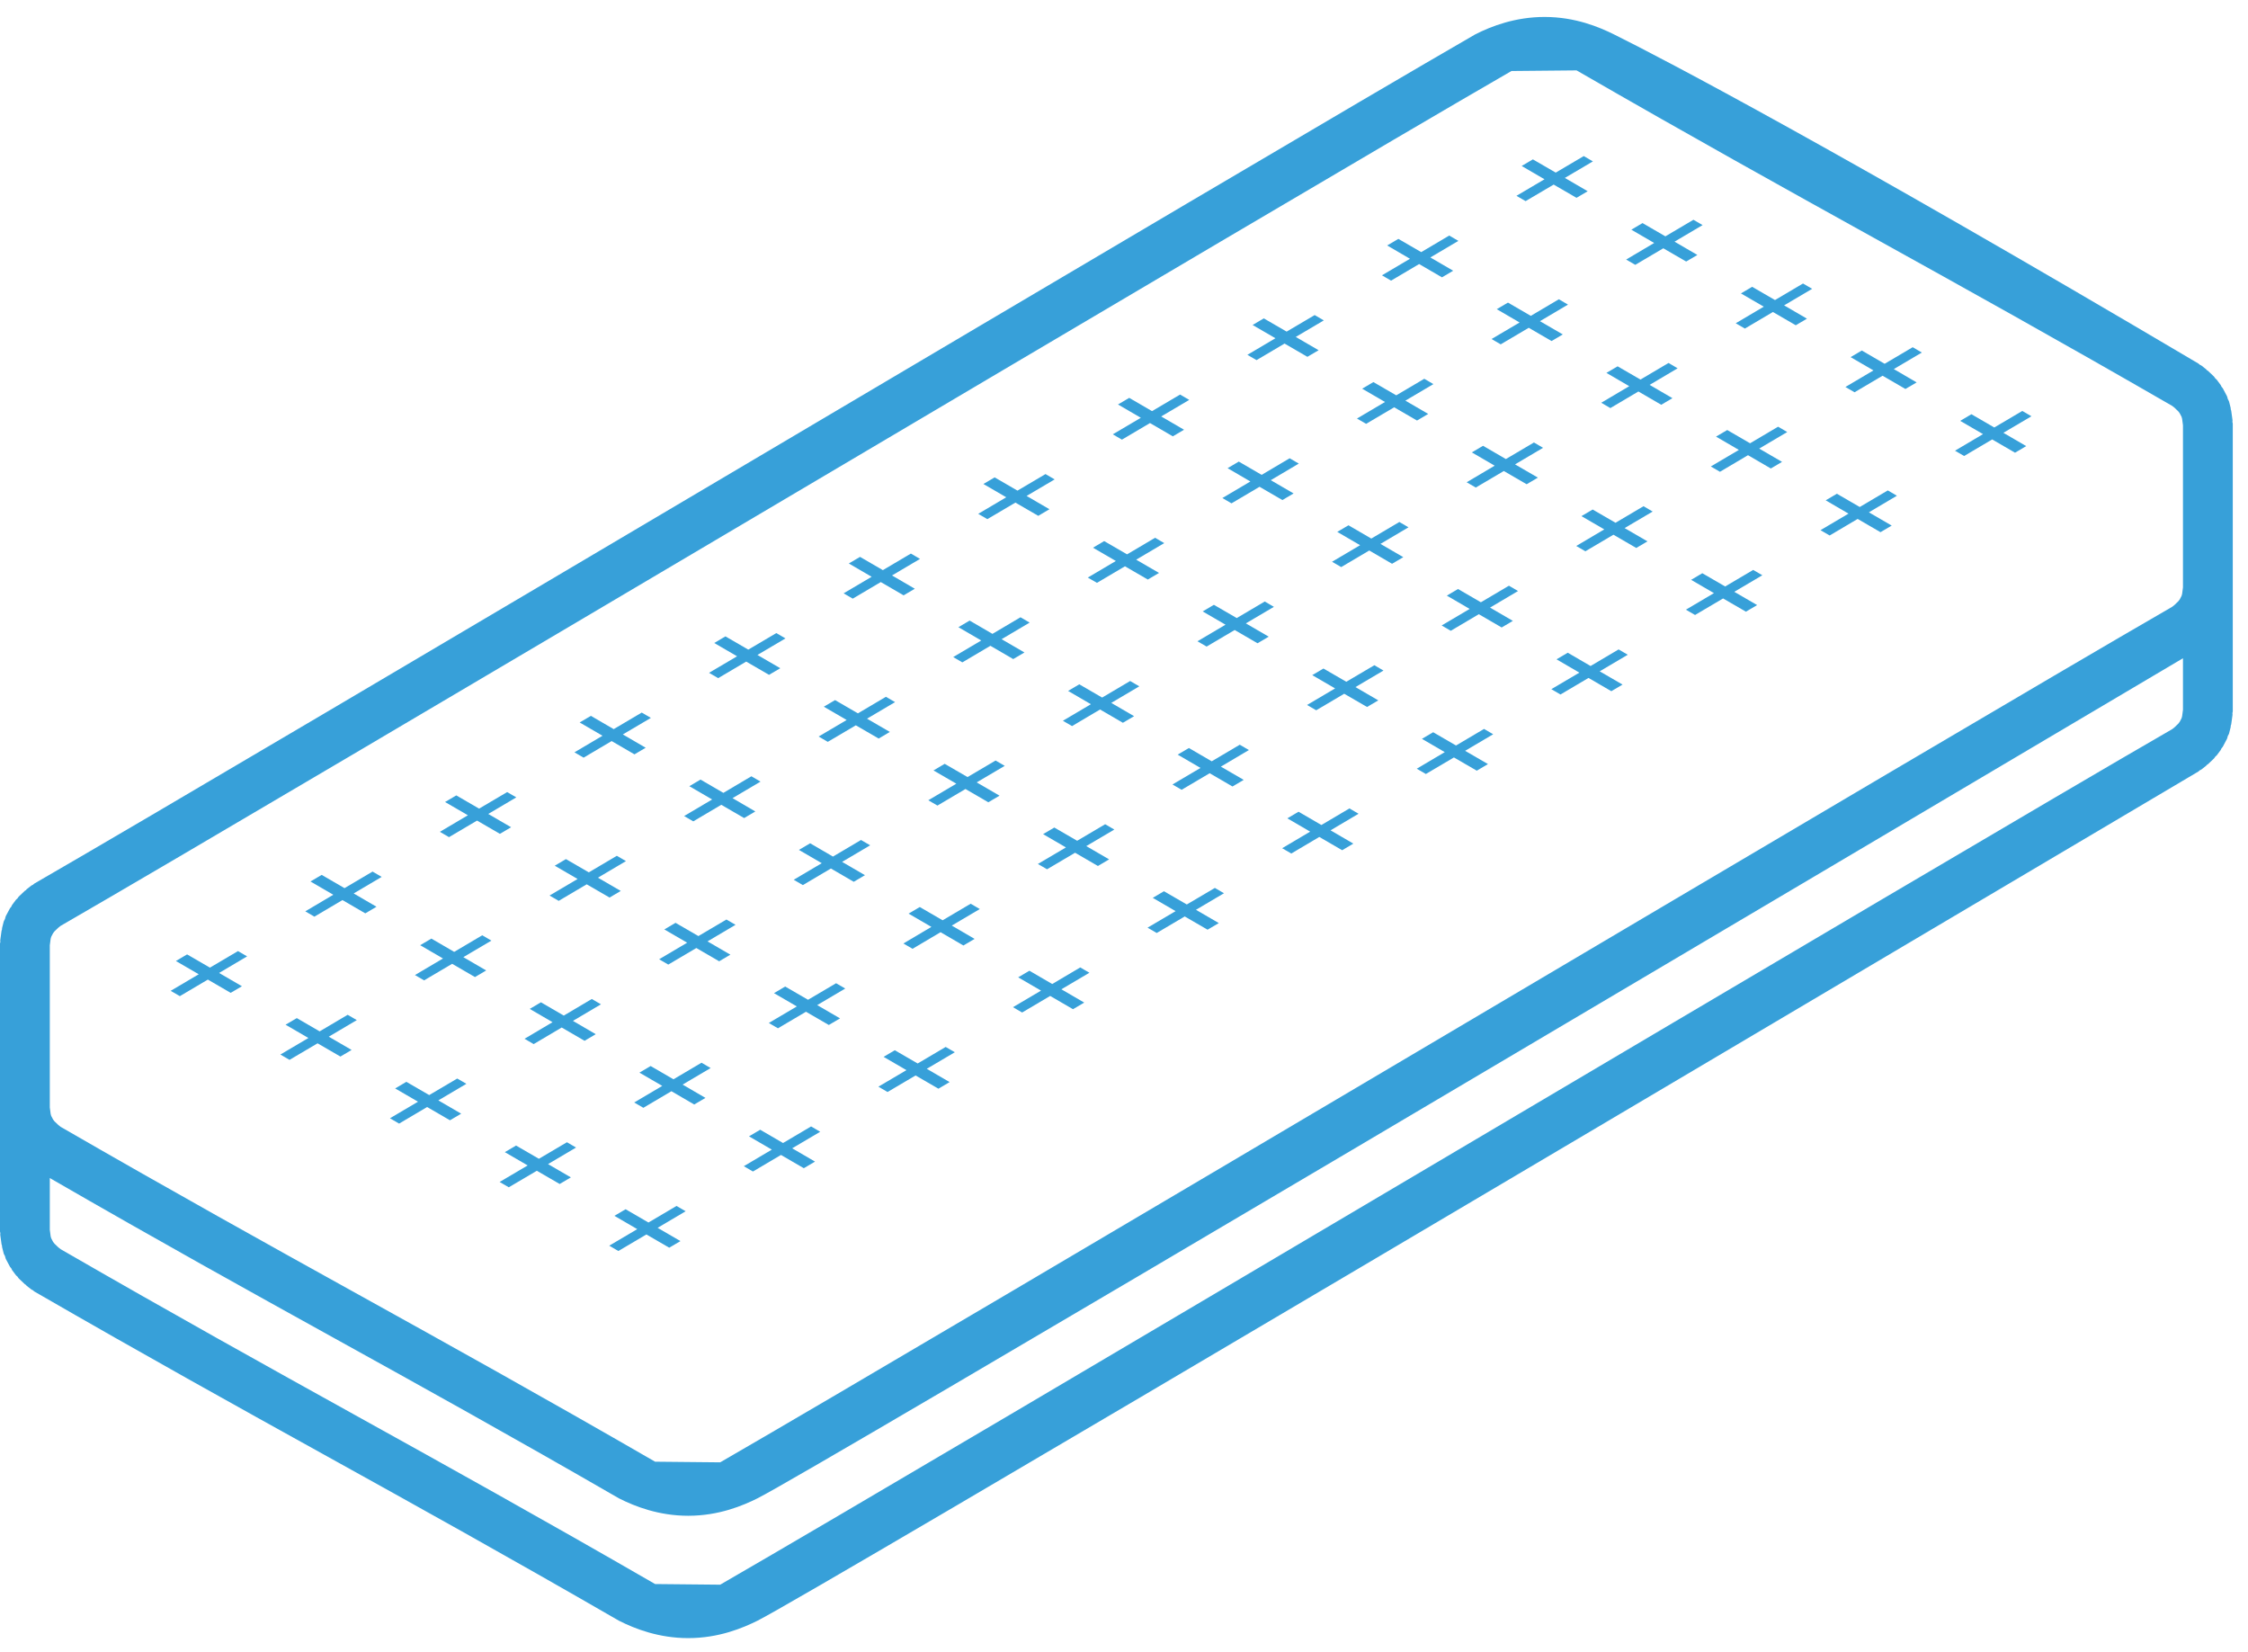
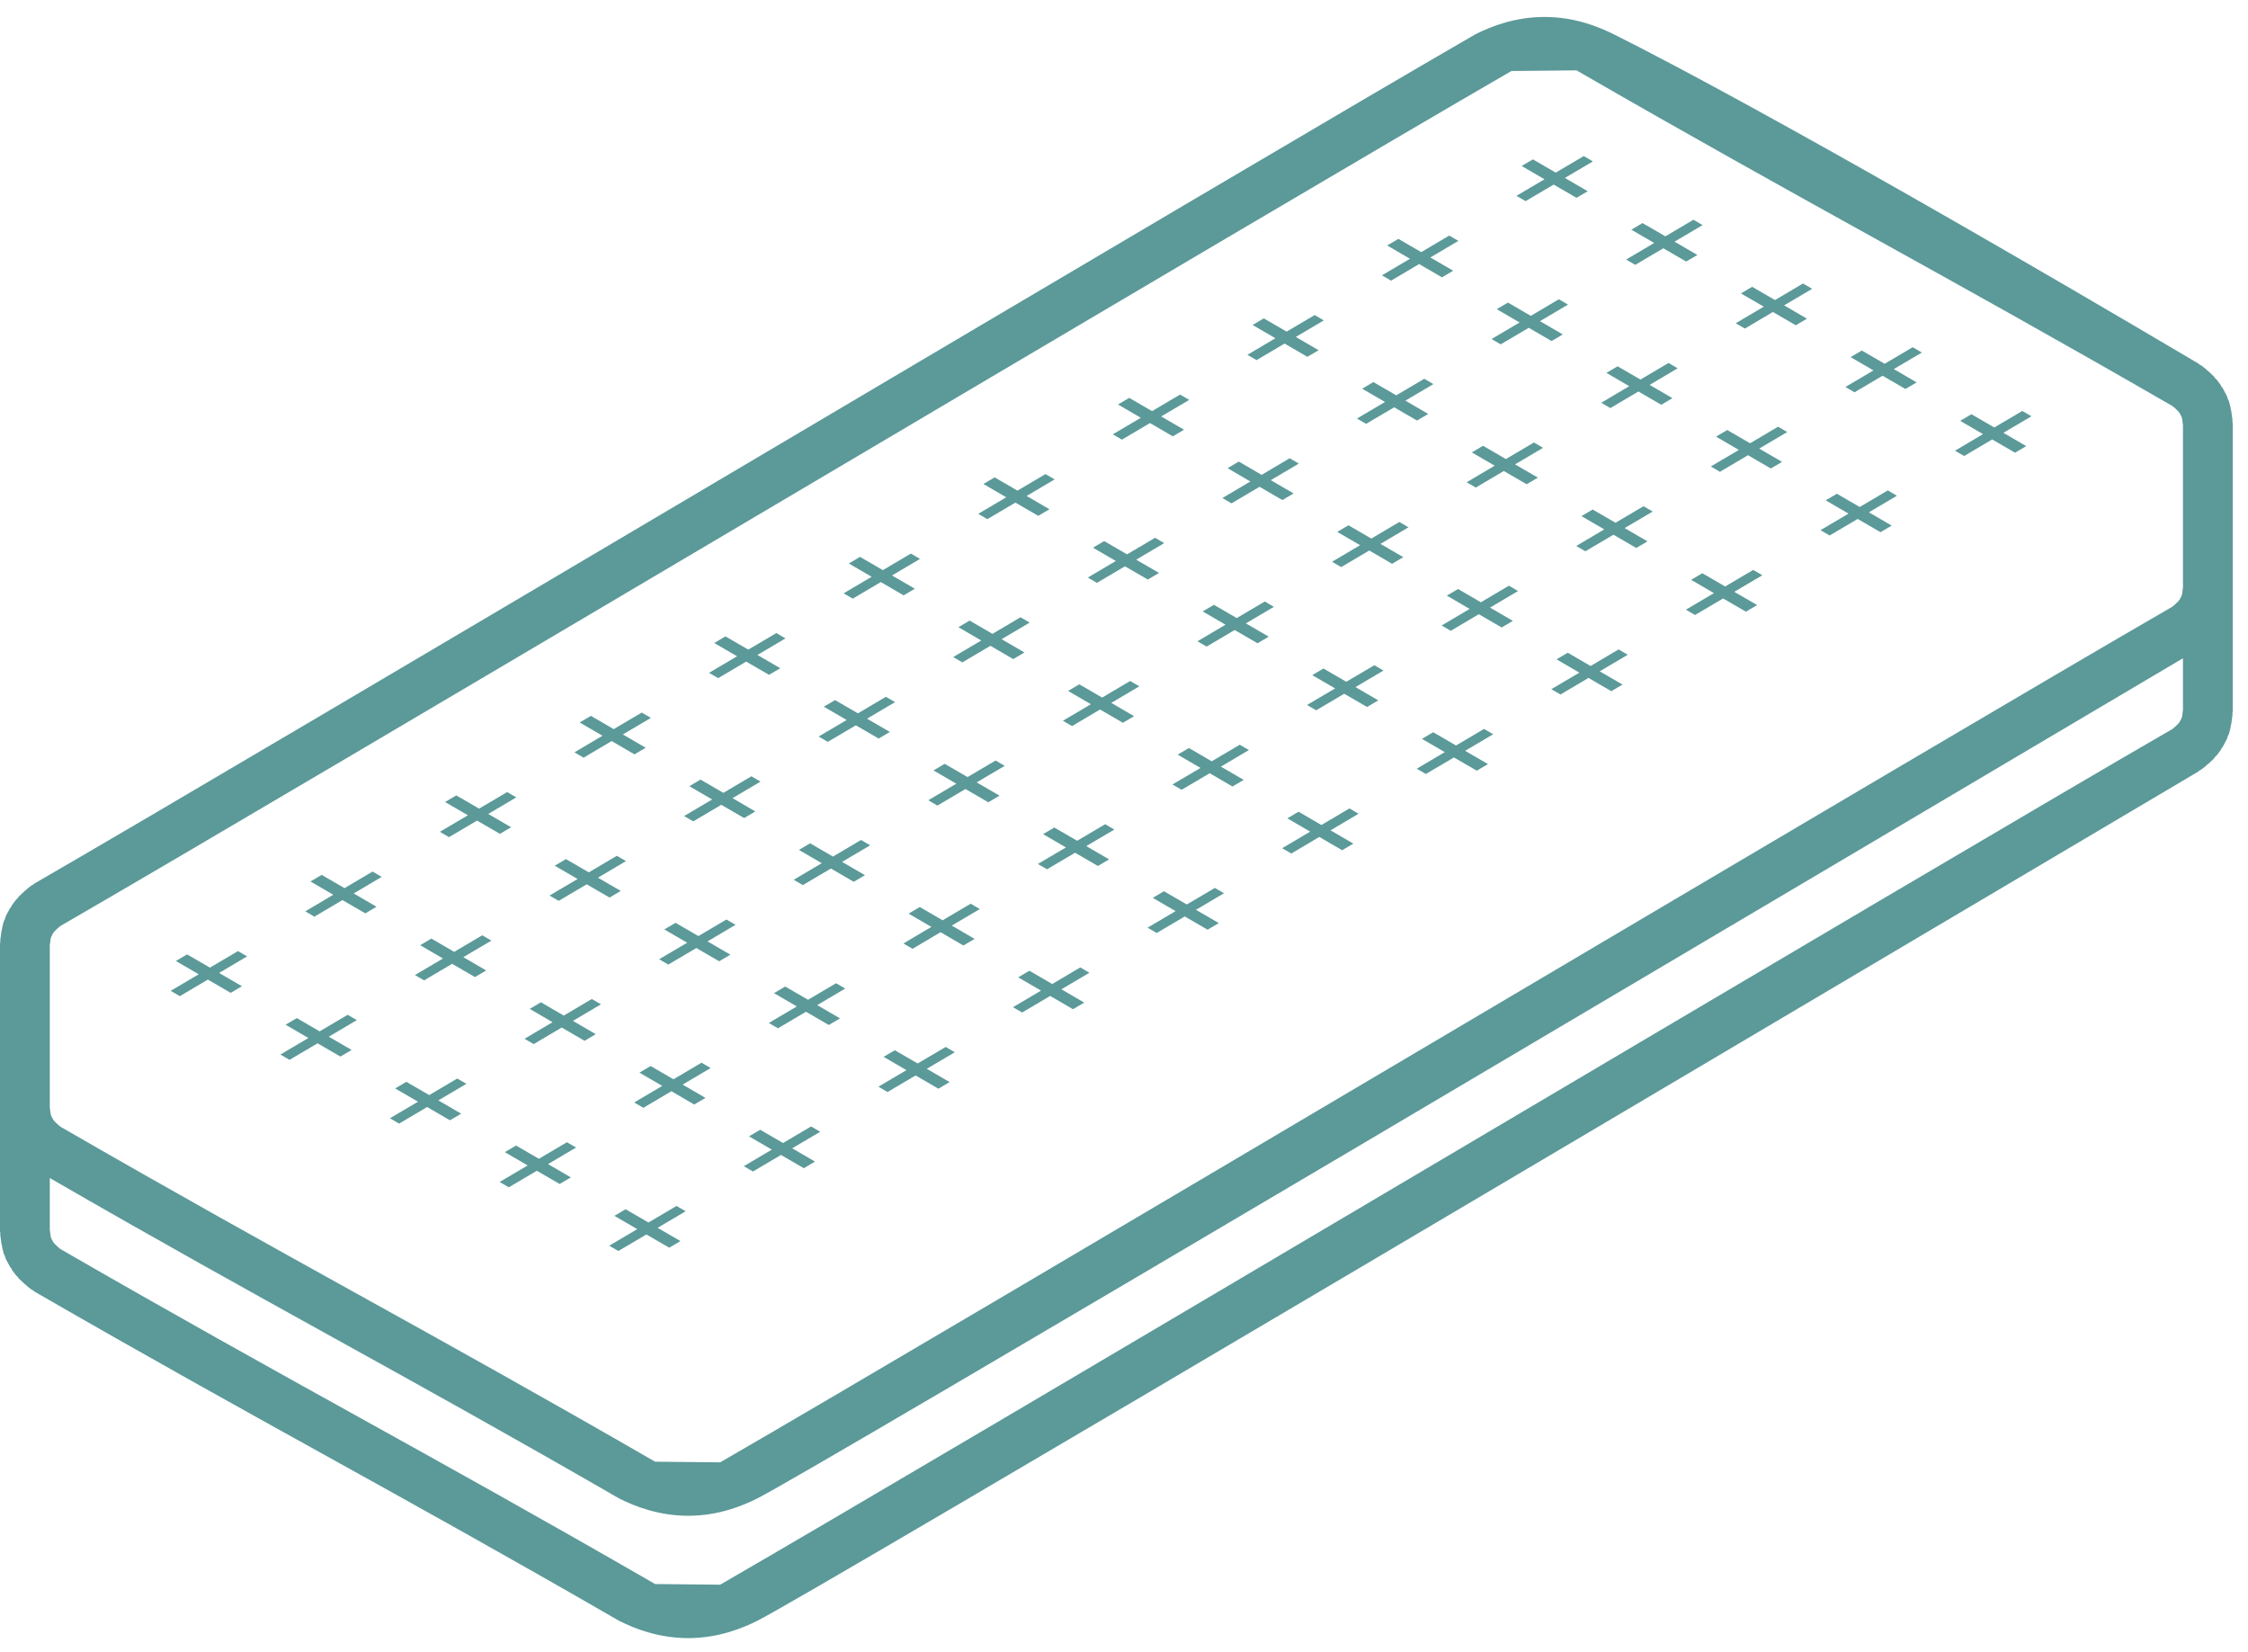
<svg xmlns="http://www.w3.org/2000/svg" width="98" height="72" viewBox="0 0 98 72" fill="none">
-   <path d="M95.165 25.605L95.128 25.888L95.104 25.975L95.023 26.131L94.959 26.213L94.792 26.373L94.692 26.452C84.704 32.216 41.383 57.979 31.396 63.743C30.451 63.733 29.504 63.724 28.559 63.715C18.587 57.961 12.616 54.872 2.644 49.119L2.544 49.04L2.377 48.88L2.313 48.797L2.232 48.641L2.208 48.555L2.171 48.272V47.405V46.072V41.204L2.208 40.921L2.232 40.835L2.313 40.68L2.377 40.596L2.544 40.436L2.644 40.357C12.616 34.604 55.92 8.849 65.892 3.095C66.837 3.085 67.784 3.077 68.729 3.068C78.716 8.831 84.704 11.927 94.692 17.691L94.792 17.769L94.959 17.929L95.023 18.013L95.104 18.168L95.128 18.255L95.165 18.537V23.405V24.739V25.605ZM95.128 31.221L95.104 31.308L95.023 31.464L94.959 31.547L94.792 31.707L94.692 31.785C84.704 37.549 41.383 63.312 31.396 69.076C30.451 69.067 29.504 69.057 28.559 69.048C18.587 63.295 12.616 60.205 2.644 54.452L2.544 54.373L2.377 54.213L2.313 54.131L2.232 53.975L2.208 53.888L2.171 53.605V51.351C11.775 56.895 17.379 59.771 26.983 65.313C27.692 65.673 28.735 66.072 30.001 66.072C31.343 66.072 32.389 65.627 33.02 65.313C35.205 64.232 79.248 38.104 95.165 28.693V30.939L95.128 31.221ZM97.32 18.389C97.319 18.364 97.329 18.341 97.325 18.315L97.268 17.901C97.264 17.88 97.251 17.864 97.248 17.845C97.244 17.824 97.249 17.804 97.245 17.784L97.176 17.509C97.165 17.465 97.136 17.432 97.119 17.392C97.103 17.351 97.103 17.305 97.081 17.265L96.899 16.921C96.884 16.896 96.86 16.88 96.844 16.856C96.829 16.831 96.824 16.803 96.808 16.78L96.637 16.551C96.619 16.527 96.592 16.517 96.573 16.493C96.551 16.469 96.543 16.439 96.52 16.417L96.255 16.165C96.241 16.151 96.223 16.148 96.207 16.136C96.193 16.123 96.187 16.107 96.173 16.095L95.967 15.933C95.945 15.917 95.919 15.912 95.899 15.9C95.876 15.885 95.864 15.863 95.841 15.849C80.132 6.561 72.569 2.593 70.353 1.496C69.723 1.184 68.676 0.739 67.335 0.739C66.068 0.739 65.025 1.136 64.316 1.496C54.487 7.169 11.324 32.843 1.495 38.516C1.471 38.529 1.46 38.552 1.437 38.567C1.416 38.579 1.391 38.584 1.369 38.6L1.163 38.761C1.149 38.773 1.143 38.789 1.129 38.803C1.113 38.815 1.095 38.817 1.081 38.832L0.816 39.084C0.793 39.105 0.785 39.136 0.763 39.16C0.744 39.184 0.717 39.193 0.699 39.217L0.527 39.447C0.512 39.469 0.507 39.497 0.492 39.523C0.476 39.547 0.452 39.563 0.437 39.588L0.253 39.932C0.233 39.972 0.233 40.017 0.217 40.059C0.2 40.099 0.171 40.132 0.16 40.176L0.091 40.451C0.085 40.471 0.092 40.491 0.088 40.512C0.084 40.531 0.072 40.547 0.068 40.568L0.011 40.981C0.007 41.008 0.017 41.031 0.016 41.056C0.015 41.081 0 41.104 0 41.129V46.072V47.405V48.348V53.681C0 53.705 0.015 53.728 0.016 53.753C0.017 53.779 0.007 53.801 0.011 53.828L0.068 54.243C0.072 54.263 0.084 54.279 0.088 54.299C0.092 54.319 0.085 54.339 0.091 54.359L0.16 54.633C0.171 54.679 0.2 54.711 0.217 54.751C0.233 54.793 0.233 54.837 0.253 54.877L0.437 55.221C0.452 55.247 0.476 55.263 0.492 55.288C0.507 55.312 0.512 55.34 0.527 55.363L0.699 55.592C0.717 55.616 0.744 55.627 0.763 55.649C0.785 55.673 0.793 55.704 0.816 55.725L1.081 55.977C1.095 55.992 1.113 55.995 1.129 56.007C1.143 56.021 1.149 56.036 1.163 56.048L1.369 56.209C1.391 56.225 1.416 56.231 1.437 56.244C1.46 56.257 1.471 56.28 1.495 56.295C11.324 61.967 17.153 64.973 26.983 70.647C27.692 71.007 28.735 71.405 30.001 71.405C31.343 71.405 32.389 70.96 33.02 70.647C35.236 69.549 80.132 42.915 95.841 33.628C95.864 33.613 95.876 33.591 95.899 33.577C95.919 33.564 95.945 33.559 95.967 33.543L96.173 33.381C96.187 33.369 96.193 33.355 96.207 33.34C96.223 33.328 96.241 33.325 96.255 33.311L96.52 33.059C96.543 33.037 96.551 33.007 96.573 32.983C96.592 32.96 96.619 32.949 96.637 32.925L96.808 32.696C96.824 32.673 96.829 32.645 96.844 32.621C96.86 32.596 96.884 32.58 96.899 32.555L97.081 32.211C97.103 32.171 97.103 32.127 97.119 32.084C97.136 32.044 97.165 32.012 97.176 31.967L97.245 31.692C97.249 31.672 97.244 31.652 97.248 31.632C97.251 31.612 97.264 31.596 97.268 31.576L97.325 31.161C97.329 31.135 97.319 31.112 97.32 31.087C97.321 31.061 97.336 31.039 97.336 31.015V25.681V24.739V23.405V18.463C97.336 18.437 97.321 18.415 97.32 18.389" fill="#37A0D9" />
-   <path fill-rule="evenodd" clip-rule="evenodd" d="M16.639 38.224L16.241 37.992L15.019 38.714L14.023 38.136L13.535 38.424L14.53 39.002L13.309 39.725L13.706 39.957L14.929 39.234L15.925 39.813L16.413 39.525L15.418 38.945L16.639 38.224Z" fill="#37A0D9" />
-   <path fill-rule="evenodd" clip-rule="evenodd" d="M26.198 43.778L25.799 43.546L24.578 44.269L23.582 43.69L23.094 43.978L24.088 44.557L22.867 45.28L23.265 45.512L24.487 44.789L25.483 45.368L25.971 45.08L24.977 44.5L26.198 43.778Z" fill="#37A0D9" />
-   <path fill-rule="evenodd" clip-rule="evenodd" d="M21.422 41.001L21.023 40.769L19.8 41.492L18.806 40.913L18.317 41.201L19.312 41.78L18.09 42.502L18.488 42.734L19.711 42.012L20.706 42.59L21.195 42.302L20.199 41.722L21.422 41.001Z" fill="#37A0D9" />
-   <path fill-rule="evenodd" clip-rule="evenodd" d="M35.756 49.333L35.359 49.101L34.136 49.824L33.14 49.245L32.652 49.533L33.647 50.112L32.426 50.834L32.824 51.066L34.046 50.344L35.042 50.922L35.53 50.634L34.535 50.054L35.756 49.333Z" fill="#37A0D9" />
-   <path fill-rule="evenodd" clip-rule="evenodd" d="M30.98 46.556L30.582 46.324L29.359 47.046L28.364 46.468L27.875 46.756L28.871 47.334L27.648 48.057L28.047 48.289L29.27 47.566L30.264 48.145L30.754 47.857L29.758 47.277L30.98 46.556Z" fill="#37A0D9" />
-   <path fill-rule="evenodd" clip-rule="evenodd" d="M22.508 34.757L22.109 34.527L20.886 35.248L19.892 34.671L19.402 34.959L20.398 35.537L19.176 36.259L19.574 36.491L20.797 35.769L21.793 36.347L22.281 36.059L21.285 35.48L22.508 34.757Z" fill="#37A0D9" />
-   <path fill-rule="evenodd" clip-rule="evenodd" d="M32.066 40.312L31.668 40.082L30.446 40.803L29.45 40.226L28.961 40.514L29.957 41.092L28.734 41.814L29.133 42.046L30.356 41.324L31.352 41.902L31.84 41.614L30.844 41.035L32.066 40.312Z" fill="#37A0D9" />
-   <path fill-rule="evenodd" clip-rule="evenodd" d="M27.289 37.535L26.89 37.304L25.668 38.026L24.672 37.448L24.184 37.736L25.18 38.315L23.957 39.036L24.356 39.268L25.577 38.547L26.573 39.124L27.062 38.836L26.066 38.258L27.289 37.535Z" fill="#37A0D9" />
-   <path fill-rule="evenodd" clip-rule="evenodd" d="M41.625 45.867L41.226 45.636L40.005 46.357L39.009 45.78L38.52 46.068L39.516 46.647L38.293 47.368L38.692 47.6L39.914 46.879L40.91 47.456L41.398 47.168L40.402 46.589L41.625 45.867Z" fill="#37A0D9" />
-   <path fill-rule="evenodd" clip-rule="evenodd" d="M36.848 43.09L36.449 42.859L35.226 43.58L34.23 43.003L33.742 43.291L34.738 43.87L33.516 44.591L33.914 44.823L35.136 44.102L36.132 44.679L36.621 44.391L35.625 43.812L36.848 43.09Z" fill="#37A0D9" />
-   <path fill-rule="evenodd" clip-rule="evenodd" d="M28.375 31.293L27.976 31.061L26.754 31.783L25.759 31.204L25.27 31.492L26.266 32.071L25.043 32.794L25.442 33.026L26.664 32.303L27.659 32.882L28.148 32.594L27.152 32.014L28.375 31.293Z" fill="#37A0D9" />
-   <path fill-rule="evenodd" clip-rule="evenodd" d="M37.934 36.847L37.535 36.615L36.312 37.338L35.318 36.759L34.828 37.047L35.824 37.626L34.602 38.349L35 38.581L36.223 37.858L37.218 38.437L37.707 38.149L36.711 37.569L37.934 36.847Z" fill="#37A0D9" />
-   <path fill-rule="evenodd" clip-rule="evenodd" d="M33.155 34.07L32.756 33.838L31.535 34.561L30.539 33.982L30.051 34.27L31.046 34.849L29.824 35.571L30.222 35.803L31.444 35.081L32.44 35.659L32.928 35.371L31.934 34.791L33.155 34.07Z" fill="#37A0D9" />
-   <path fill-rule="evenodd" clip-rule="evenodd" d="M47.492 42.402L47.093 42.17L45.871 42.893L44.876 42.314L44.387 42.602L45.383 43.181L44.16 43.903L44.559 44.135L45.782 43.413L46.776 43.991L47.266 43.703L46.27 43.123L47.492 42.402Z" fill="#37A0D9" />
-   <path fill-rule="evenodd" clip-rule="evenodd" d="M42.714 39.625L42.316 39.393L41.093 40.115L40.097 39.537L39.609 39.825L40.604 40.403L39.383 41.126L39.782 41.358L41.003 40.635L41.999 41.214L42.487 40.926L41.492 40.346L42.714 39.625Z" fill="#37A0D9" />
-   <path fill-rule="evenodd" clip-rule="evenodd" d="M34.242 27.828L33.843 27.596L32.621 28.317L31.625 27.74L31.137 28.028L32.133 28.607L30.91 29.328L31.309 29.56L32.53 28.839L33.526 29.416L34.016 29.128L33.02 28.549L34.242 27.828Z" fill="#37A0D9" />
-   <path fill-rule="evenodd" clip-rule="evenodd" d="M43.801 33.383L43.402 33.151L42.179 33.872L41.183 33.295L40.695 33.583L41.691 34.161L40.469 34.883L40.867 35.115L42.089 34.393L43.085 34.971L43.574 34.683L42.578 34.104L43.801 33.383Z" fill="#37A0D9" />
-   <path fill-rule="evenodd" clip-rule="evenodd" d="M39.02 30.605L38.621 30.373L37.4 31.095L36.404 30.517L35.914 30.805L36.91 31.384L35.688 32.105L36.086 32.337L37.309 31.616L38.305 32.193L38.793 31.905L37.797 31.327L39.02 30.605Z" fill="#37A0D9" />
-   <path fill-rule="evenodd" clip-rule="evenodd" d="M53.359 38.936L52.961 38.705L51.738 39.426L50.742 38.849L50.254 39.137L51.25 39.716L50.027 40.437L50.426 40.669L51.647 39.948L52.643 40.525L53.133 40.237L52.137 39.658L53.359 38.936Z" fill="#37A0D9" />
-   <path fill-rule="evenodd" clip-rule="evenodd" d="M48.578 36.16L48.179 35.928L46.958 36.649L45.962 36.072L45.473 36.36L46.469 36.939L45.246 37.66L45.645 37.892L46.867 37.171L47.863 37.748L48.351 37.46L47.355 36.881L48.578 36.16Z" fill="#37A0D9" />
-   <path fill-rule="evenodd" clip-rule="evenodd" d="M40.108 24.362L39.709 24.13L38.488 24.852L37.492 24.274L37.004 24.562L37.999 25.142L36.777 25.863L37.175 26.095L38.397 25.372L39.393 25.951L39.881 25.663L38.887 25.084L40.108 24.362Z" fill="#37A0D9" />
-   <path fill-rule="evenodd" clip-rule="evenodd" d="M49.667 29.917L49.268 29.685L48.047 30.407L47.051 29.829L46.563 30.117L47.557 30.697L46.336 31.418L46.735 31.65L47.956 30.927L48.952 31.506L49.44 31.218L48.445 30.639L49.667 29.917Z" fill="#37A0D9" />
-   <path fill-rule="evenodd" clip-rule="evenodd" d="M44.887 27.139L44.488 26.907L43.265 27.63L42.271 27.051L41.781 27.339L42.777 27.919L41.555 28.641L41.953 28.873L43.176 28.15L44.171 28.729L44.66 28.441L43.664 27.862L44.887 27.139Z" fill="#37A0D9" />
-   <path fill-rule="evenodd" clip-rule="evenodd" d="M59.225 35.471L58.828 35.239L57.605 35.962L56.609 35.383L56.121 35.671L57.116 36.251L55.895 36.973L56.293 37.205L57.514 36.482L58.511 37.061L58.998 36.773L58.004 36.194L59.225 35.471Z" fill="#37A0D9" />
-   <path fill-rule="evenodd" clip-rule="evenodd" d="M54.445 32.694L54.047 32.462L52.824 33.185L51.829 32.606L51.34 32.894L52.336 33.474L51.113 34.195L51.512 34.427L52.735 33.705L53.729 34.283L54.219 33.995L53.223 33.417L54.445 32.694Z" fill="#37A0D9" />
-   <path fill-rule="evenodd" clip-rule="evenodd" d="M45.977 20.897L45.578 20.665L44.356 21.386L43.361 20.809L42.871 21.097L43.867 21.676L42.645 22.398L43.043 22.629L44.266 21.908L45.262 22.485L45.75 22.197L44.754 21.618L45.977 20.897Z" fill="#37A0D9" />
-   <path fill-rule="evenodd" clip-rule="evenodd" d="M55.535 26.452L55.136 26.22L53.915 26.941L52.919 26.364L52.43 26.652L53.426 27.23L52.203 27.953L52.602 28.184L53.825 27.462L54.821 28.04L55.309 27.752L54.312 27.173L55.535 26.452Z" fill="#37A0D9" />
-   <path fill-rule="evenodd" clip-rule="evenodd" d="M50.754 23.674L50.355 23.442L49.133 24.164L48.136 23.586L47.648 23.874L48.645 24.453L47.422 25.176L47.821 25.406L49.042 24.685L50.038 25.262L50.527 24.974L49.531 24.396L50.754 23.674Z" fill="#37A0D9" />
-   <path fill-rule="evenodd" clip-rule="evenodd" d="M65.094 32.006L64.695 31.774L63.474 32.496L62.478 31.918L61.988 32.206L62.984 32.785L61.762 33.508L62.16 33.738L63.383 33.017L64.379 33.594L64.867 33.306L63.871 32.728L65.094 32.006Z" fill="#37A0D9" />
-   <path fill-rule="evenodd" clip-rule="evenodd" d="M60.312 29.229L59.914 28.997L58.691 29.718L57.695 29.141L57.207 29.429L58.203 30.008L56.98 30.73L57.379 30.961L58.6 30.24L59.596 30.817L60.086 30.529L59.09 29.95L60.312 29.229Z" fill="#37A0D9" />
-   <path fill-rule="evenodd" clip-rule="evenodd" d="M51.844 17.431L51.445 17.199L50.222 17.921L49.228 17.343L48.738 17.631L49.734 18.211L48.512 18.932L48.91 19.164L50.133 18.441L51.128 19.02L51.617 18.732L50.621 18.153L51.844 17.431Z" fill="#37A0D9" />
-   <path fill-rule="evenodd" clip-rule="evenodd" d="M61.402 22.985L61.004 22.753L59.781 23.476L58.786 22.897L58.297 23.185L59.293 23.765L58.07 24.487L58.469 24.719L59.692 23.996L60.686 24.575L61.176 24.287L60.18 23.708L61.402 22.985Z" fill="#37A0D9" />
-   <path fill-rule="evenodd" clip-rule="evenodd" d="M56.62 20.208L56.221 19.976L55 20.699L54.004 20.12L53.516 20.408L54.51 20.988L53.289 21.709L53.686 21.941L54.909 21.219L55.905 21.797L56.393 21.509L55.398 20.931L56.62 20.208Z" fill="#37A0D9" />
-   <path fill-rule="evenodd" clip-rule="evenodd" d="M70.961 28.54L70.562 28.308L69.34 29.031L68.345 28.452L67.856 28.74L68.852 29.32L67.629 30.041L68.028 30.273L69.25 29.551L70.245 30.129L70.734 29.841L69.738 29.263L70.961 28.54Z" fill="#37A0D9" />
-   <path fill-rule="evenodd" clip-rule="evenodd" d="M66.178 25.763L65.781 25.531L64.558 26.253L63.562 25.675L63.074 25.963L64.069 26.543L62.848 27.264L63.246 27.496L64.468 26.773L65.464 27.352L65.952 27.064L64.957 26.485L66.178 25.763Z" fill="#37A0D9" />
-   <path fill-rule="evenodd" clip-rule="evenodd" d="M57.711 13.966L57.312 13.734L56.09 14.455L55.094 13.878L54.606 14.166L55.602 14.744L54.379 15.467L54.778 15.698L55.999 14.976L56.995 15.554L57.484 15.266L56.488 14.687L57.711 13.966Z" fill="#37A0D9" />
-   <path fill-rule="evenodd" clip-rule="evenodd" d="M67.269 19.52L66.871 19.288L65.648 20.01L64.652 19.432L64.164 19.72L65.16 20.299L63.938 21.022L64.336 21.252L65.558 20.531L66.553 21.108L67.043 20.82L66.047 20.242L67.269 19.52Z" fill="#37A0D9" />
-   <path fill-rule="evenodd" clip-rule="evenodd" d="M62.488 16.743L62.09 16.511L60.868 17.232L59.872 16.655L59.383 16.943L60.379 17.522L59.156 18.244L59.555 18.475L60.778 17.754L61.774 18.331L62.262 18.043L61.266 17.464L62.488 16.743Z" fill="#37A0D9" />
-   <path fill-rule="evenodd" clip-rule="evenodd" d="M76.828 25.075L76.429 24.843L75.207 25.564L74.211 24.987L73.723 25.275L74.719 25.854L73.496 26.576L73.895 26.807L75.117 26.086L76.112 26.663L76.601 26.375L75.605 25.797L76.828 25.075Z" fill="#37A0D9" />
-   <path fill-rule="evenodd" clip-rule="evenodd" d="M72.047 22.298L71.648 22.066L70.427 22.787L69.431 22.21L68.942 22.498L69.938 23.076L68.715 23.799L69.114 24.03L70.336 23.308L71.332 23.886L71.82 23.598L70.824 23.019L72.047 22.298Z" fill="#37A0D9" />
-   <path fill-rule="evenodd" clip-rule="evenodd" d="M63.577 10.5L63.178 10.268L61.957 10.99L60.961 10.413L60.473 10.7L61.467 11.28L60.246 12.001L60.643 12.233L61.866 11.51L62.862 12.089L63.35 11.801L62.355 11.222L63.577 10.5Z" fill="#37A0D9" />
-   <path fill-rule="evenodd" clip-rule="evenodd" d="M73.135 16.054L72.738 15.822L71.515 16.545L70.519 15.968L70.031 16.254L71.026 16.834L69.805 17.556L70.203 17.788L71.425 17.065L72.421 17.644L72.909 17.356L71.914 16.777L73.135 16.054Z" fill="#37A0D9" />
-   <path fill-rule="evenodd" clip-rule="evenodd" d="M68.355 13.277L67.957 13.045L66.734 13.768L65.739 13.19L65.25 13.477L66.246 14.057L65.023 14.778L65.422 15.01L66.645 14.288L67.639 14.866L68.129 14.578L67.133 14L68.355 13.277Z" fill="#37A0D9" />
-   <path fill-rule="evenodd" clip-rule="evenodd" d="M82.694 21.609L82.297 21.377L81.074 22.1L80.078 21.522L79.59 21.809L80.585 22.389L79.363 23.11L79.762 23.342L80.983 22.62L81.979 23.198L82.467 22.91L81.473 22.332L82.694 21.609Z" fill="#37A0D9" />
-   <path fill-rule="evenodd" clip-rule="evenodd" d="M77.914 18.832L77.515 18.6L76.293 19.322L75.298 18.745L74.809 19.032L75.805 19.612L74.582 20.333L74.981 20.565L76.203 19.842L77.198 20.421L77.687 20.133L76.691 19.554L77.914 18.832Z" fill="#37A0D9" />
-   <path fill-rule="evenodd" clip-rule="evenodd" d="M69.441 7.035L69.043 6.803L67.821 7.524L66.825 6.947L66.336 7.235L67.332 7.814L66.109 8.536L66.508 8.767L67.731 8.046L68.727 8.623L69.215 8.336L68.219 7.756L69.441 7.035Z" fill="#37A0D9" />
-   <path fill-rule="evenodd" clip-rule="evenodd" d="M79 12.59L78.601 12.358L77.38 13.079L76.384 12.502L75.895 12.79L76.891 13.368L75.668 14.091L76.067 14.322L77.289 13.6L78.285 14.178L78.773 13.891L77.777 13.311L79 12.59Z" fill="#37A0D9" />
-   <path fill-rule="evenodd" clip-rule="evenodd" d="M74.223 9.812L73.824 9.58L72.601 10.302L71.605 9.724L71.117 10.012L72.113 10.591L70.891 11.314L71.289 11.544L72.511 10.823L73.507 11.4L73.996 11.114L73 10.534L74.223 9.812Z" fill="#37A0D9" />
-   <path fill-rule="evenodd" clip-rule="evenodd" d="M88.559 18.145L88.16 17.913L86.939 18.634L85.943 18.056L85.453 18.345L86.449 18.923L85.227 19.646L85.625 19.877L86.848 19.155L87.844 19.733L88.332 19.446L87.336 18.866L88.559 18.145Z" fill="#37A0D9" />
-   <path fill-rule="evenodd" clip-rule="evenodd" d="M83.781 15.367L83.383 15.135L82.16 15.857L81.164 15.279L80.676 15.567L81.672 16.146L80.449 16.869L80.848 17.099L82.069 16.378L83.065 16.955L83.555 16.669L82.559 16.088L83.781 15.367Z" fill="#37A0D9" />
-   <path fill-rule="evenodd" clip-rule="evenodd" d="M10.773 41.688L10.375 41.458L9.152 42.179L8.156 41.602L7.668 41.89L8.664 42.468L7.441 43.19L7.84 43.422L9.061 42.7L10.057 43.278L10.547 42.99L9.551 42.411L10.773 41.688Z" fill="#37A0D9" />
-   <path fill-rule="evenodd" clip-rule="evenodd" d="M20.332 47.243L19.933 47.013L18.711 47.734L17.715 47.157L17.227 47.445L18.223 48.023L17 48.745L17.399 48.977L18.62 48.255L19.616 48.833L20.105 48.545L19.109 47.966L20.332 47.243Z" fill="#37A0D9" />
-   <path fill-rule="evenodd" clip-rule="evenodd" d="M15.555 44.466L15.156 44.235L13.935 44.957L12.939 44.379L12.449 44.667L13.445 45.246L12.223 45.967L12.621 46.199L13.844 45.478L14.84 46.055L15.328 45.767L14.332 45.189L15.555 44.466Z" fill="#37A0D9" />
-   <path fill-rule="evenodd" clip-rule="evenodd" d="M29.891 52.798L29.492 52.567L28.269 53.289L27.273 52.711L26.785 52.998L27.781 53.578L26.559 54.299L26.957 54.531L28.179 53.81L29.175 54.387L29.664 54.099L28.668 53.521L29.891 52.798Z" fill="#37A0D9" />
-   <path fill-rule="evenodd" clip-rule="evenodd" d="M25.113 50.021L24.715 49.79L23.493 50.511L22.497 49.934L22.008 50.222L23.004 50.801L21.781 51.522L22.18 51.754L23.403 51.033L24.399 51.61L24.887 51.322L23.891 50.743L25.113 50.021Z" fill="#37A0D9" />
+   <path d="M95.165 25.605L95.128 25.888L95.104 25.975L95.023 26.131L94.959 26.213L94.792 26.373L94.692 26.452C84.704 32.216 41.383 57.979 31.396 63.743C30.451 63.733 29.504 63.724 28.559 63.715C18.587 57.961 12.616 54.872 2.644 49.119L2.544 49.04L2.377 48.88L2.313 48.797L2.232 48.641L2.208 48.555L2.171 48.272V47.405V46.072V41.204L2.208 40.921L2.232 40.835L2.313 40.68L2.377 40.596L2.544 40.436L2.644 40.357C12.616 34.604 55.92 8.849 65.892 3.095C66.837 3.085 67.784 3.077 68.729 3.068C78.716 8.831 84.704 11.927 94.692 17.691L94.792 17.769L94.959 17.929L95.023 18.013L95.104 18.168L95.128 18.255L95.165 18.537V23.405V24.739V25.605ZM95.128 31.221L95.104 31.308L95.023 31.464L94.959 31.547L94.792 31.707L94.692 31.785C84.704 37.549 41.383 63.312 31.396 69.076C30.451 69.067 29.504 69.057 28.559 69.048C18.587 63.295 12.616 60.205 2.644 54.452L2.544 54.373L2.377 54.213L2.313 54.131L2.232 53.975L2.208 53.888L2.171 53.605V51.351C11.775 56.895 17.379 59.771 26.983 65.313C27.692 65.673 28.735 66.072 30.001 66.072C31.343 66.072 32.389 65.627 33.02 65.313C35.205 64.232 79.248 38.104 95.165 28.693V30.939L95.128 31.221ZM97.32 18.389C97.319 18.364 97.329 18.341 97.325 18.315L97.268 17.901C97.264 17.88 97.251 17.864 97.248 17.845C97.244 17.824 97.249 17.804 97.245 17.784L97.176 17.509C97.165 17.465 97.136 17.432 97.119 17.392C97.103 17.351 97.103 17.305 97.081 17.265L96.899 16.921C96.884 16.896 96.86 16.88 96.844 16.856C96.829 16.831 96.824 16.803 96.808 16.78L96.637 16.551C96.619 16.527 96.592 16.517 96.573 16.493C96.551 16.469 96.543 16.439 96.52 16.417L96.255 16.165C96.241 16.151 96.223 16.148 96.207 16.136C96.193 16.123 96.187 16.107 96.173 16.095L95.967 15.933C95.945 15.917 95.919 15.912 95.899 15.9C95.876 15.885 95.864 15.863 95.841 15.849C80.132 6.561 72.569 2.593 70.353 1.496C69.723 1.184 68.676 0.739 67.335 0.739C66.068 0.739 65.025 1.136 64.316 1.496C54.487 7.169 11.324 32.843 1.495 38.516C1.471 38.529 1.46 38.552 1.437 38.567C1.416 38.579 1.391 38.584 1.369 38.6L1.163 38.761C1.149 38.773 1.143 38.789 1.129 38.803C1.113 38.815 1.095 38.817 1.081 38.832L0.816 39.084C0.793 39.105 0.785 39.136 0.763 39.16C0.744 39.184 0.717 39.193 0.699 39.217L0.527 39.447C0.512 39.469 0.507 39.497 0.492 39.523C0.476 39.547 0.452 39.563 0.437 39.588L0.253 39.932C0.233 39.972 0.233 40.017 0.217 40.059C0.2 40.099 0.171 40.132 0.16 40.176L0.091 40.451C0.085 40.471 0.092 40.491 0.088 40.512C0.084 40.531 0.072 40.547 0.068 40.568L0.011 40.981C0.007 41.008 0.017 41.031 0.016 41.056C0.015 41.081 0 41.104 0 41.129V46.072V47.405V48.348V53.681C0 53.705 0.015 53.728 0.016 53.753C0.017 53.779 0.007 53.801 0.011 53.828L0.068 54.243C0.072 54.263 0.084 54.279 0.088 54.299C0.092 54.319 0.085 54.339 0.091 54.359L0.16 54.633C0.171 54.679 0.2 54.711 0.217 54.751C0.233 54.793 0.233 54.837 0.253 54.877L0.437 55.221C0.452 55.247 0.476 55.263 0.492 55.288C0.507 55.312 0.512 55.34 0.527 55.363L0.699 55.592C0.717 55.616 0.744 55.627 0.763 55.649C0.785 55.673 0.793 55.704 0.816 55.725L1.081 55.977C1.095 55.992 1.113 55.995 1.129 56.007C1.143 56.021 1.149 56.036 1.163 56.048L1.369 56.209C1.391 56.225 1.416 56.231 1.437 56.244C1.46 56.257 1.471 56.28 1.495 56.295C11.324 61.967 17.153 64.973 26.983 70.647C27.692 71.007 28.735 71.405 30.001 71.405C31.343 71.405 32.389 70.96 33.02 70.647C35.236 69.549 80.132 42.915 95.841 33.628C95.864 33.613 95.876 33.591 95.899 33.577C95.919 33.564 95.945 33.559 95.967 33.543L96.173 33.381C96.187 33.369 96.193 33.355 96.207 33.34C96.223 33.328 96.241 33.325 96.255 33.311L96.52 33.059C96.543 33.037 96.551 33.007 96.573 32.983C96.592 32.96 96.619 32.949 96.637 32.925L96.808 32.696C96.824 32.673 96.829 32.645 96.844 32.621C96.86 32.596 96.884 32.58 96.899 32.555L97.081 32.211C97.103 32.171 97.103 32.127 97.119 32.084C97.136 32.044 97.165 32.012 97.176 31.967L97.245 31.692C97.249 31.672 97.244 31.652 97.248 31.632C97.251 31.612 97.264 31.596 97.268 31.576L97.325 31.161C97.329 31.135 97.319 31.112 97.32 31.087C97.321 31.061 97.336 31.039 97.336 31.015V25.681V24.739V23.405V18.463C97.336 18.437 97.321 18.415 97.32 18.389" fill="#5C9999" />
+   <path fill-rule="evenodd" clip-rule="evenodd" d="M16.639 38.224L16.241 37.992L15.019 38.714L14.023 38.136L13.535 38.424L14.53 39.002L13.309 39.725L13.706 39.957L14.929 39.234L15.925 39.813L16.413 39.525L15.418 38.945L16.639 38.224Z" fill="#5C9999" />
+   <path fill-rule="evenodd" clip-rule="evenodd" d="M26.198 43.778L25.799 43.546L24.578 44.269L23.582 43.69L23.094 43.978L24.088 44.557L22.867 45.28L23.265 45.512L24.487 44.789L25.483 45.368L25.971 45.08L24.977 44.5L26.198 43.778Z" fill="#5C9999" />
+   <path fill-rule="evenodd" clip-rule="evenodd" d="M21.422 41.001L21.023 40.769L19.8 41.492L18.806 40.913L18.317 41.201L19.312 41.78L18.09 42.502L18.488 42.734L19.711 42.012L20.706 42.59L21.195 42.302L20.199 41.722L21.422 41.001Z" fill="#5C9999" />
+   <path fill-rule="evenodd" clip-rule="evenodd" d="M35.756 49.333L35.359 49.101L34.136 49.824L33.14 49.245L32.652 49.533L33.647 50.112L32.426 50.834L32.824 51.066L34.046 50.344L35.042 50.922L35.53 50.634L34.535 50.054L35.756 49.333Z" fill="#5C9999" />
+   <path fill-rule="evenodd" clip-rule="evenodd" d="M30.98 46.556L30.582 46.324L29.359 47.046L28.364 46.468L27.875 46.756L28.871 47.334L27.648 48.057L28.047 48.289L29.27 47.566L30.264 48.145L30.754 47.857L29.758 47.277L30.98 46.556Z" fill="#5C9999" />
+   <path fill-rule="evenodd" clip-rule="evenodd" d="M22.508 34.757L22.109 34.527L20.886 35.248L19.892 34.671L19.402 34.959L20.398 35.537L19.176 36.259L19.574 36.491L20.797 35.769L21.793 36.347L22.281 36.059L21.285 35.48L22.508 34.757Z" fill="#5C9999" />
+   <path fill-rule="evenodd" clip-rule="evenodd" d="M32.066 40.312L31.668 40.082L30.446 40.803L29.45 40.226L28.961 40.514L29.957 41.092L28.734 41.814L29.133 42.046L30.356 41.324L31.352 41.902L31.84 41.614L30.844 41.035L32.066 40.312Z" fill="#5C9999" />
+   <path fill-rule="evenodd" clip-rule="evenodd" d="M27.289 37.535L26.89 37.304L25.668 38.026L24.672 37.448L24.184 37.736L25.18 38.315L23.957 39.036L24.356 39.268L25.577 38.547L26.573 39.124L27.062 38.836L26.066 38.258L27.289 37.535Z" fill="#5C9999" />
+   <path fill-rule="evenodd" clip-rule="evenodd" d="M41.625 45.867L41.226 45.636L40.005 46.357L39.009 45.78L38.52 46.068L39.516 46.647L38.293 47.368L38.692 47.6L39.914 46.879L40.91 47.456L41.398 47.168L40.402 46.589L41.625 45.867Z" fill="#5C9999" />
+   <path fill-rule="evenodd" clip-rule="evenodd" d="M36.848 43.09L36.449 42.859L35.226 43.58L34.23 43.003L33.742 43.291L34.738 43.87L33.516 44.591L33.914 44.823L35.136 44.102L36.132 44.679L36.621 44.391L35.625 43.812L36.848 43.09Z" fill="#5C9999" />
+   <path fill-rule="evenodd" clip-rule="evenodd" d="M28.375 31.293L27.976 31.061L26.754 31.783L25.759 31.204L25.27 31.492L26.266 32.071L25.043 32.794L25.442 33.026L26.664 32.303L27.659 32.882L28.148 32.594L27.152 32.014L28.375 31.293Z" fill="#5C9999" />
+   <path fill-rule="evenodd" clip-rule="evenodd" d="M37.934 36.847L37.535 36.615L36.312 37.338L35.318 36.759L34.828 37.047L35.824 37.626L34.602 38.349L35 38.581L36.223 37.858L37.218 38.437L37.707 38.149L36.711 37.569L37.934 36.847Z" fill="#5C9999" />
+   <path fill-rule="evenodd" clip-rule="evenodd" d="M33.155 34.07L32.756 33.838L31.535 34.561L30.539 33.982L30.051 34.27L31.046 34.849L29.824 35.571L30.222 35.803L31.444 35.081L32.44 35.659L32.928 35.371L31.934 34.791L33.155 34.07Z" fill="#5C9999" />
+   <path fill-rule="evenodd" clip-rule="evenodd" d="M47.492 42.402L47.093 42.17L45.871 42.893L44.876 42.314L44.387 42.602L45.383 43.181L44.16 43.903L44.559 44.135L45.782 43.413L46.776 43.991L47.266 43.703L46.27 43.123L47.492 42.402Z" fill="#5C9999" />
+   <path fill-rule="evenodd" clip-rule="evenodd" d="M42.714 39.625L42.316 39.393L41.093 40.115L40.097 39.537L39.609 39.825L40.604 40.403L39.383 41.126L39.782 41.358L41.003 40.635L41.999 41.214L42.487 40.926L41.492 40.346L42.714 39.625Z" fill="#5C9999" />
+   <path fill-rule="evenodd" clip-rule="evenodd" d="M34.242 27.828L33.843 27.596L32.621 28.317L31.625 27.74L31.137 28.028L32.133 28.607L30.91 29.328L31.309 29.56L32.53 28.839L33.526 29.416L34.016 29.128L33.02 28.549L34.242 27.828Z" fill="#5C9999" />
+   <path fill-rule="evenodd" clip-rule="evenodd" d="M43.801 33.383L43.402 33.151L42.179 33.872L41.183 33.295L40.695 33.583L41.691 34.161L40.469 34.883L40.867 35.115L42.089 34.393L43.085 34.971L43.574 34.683L42.578 34.104L43.801 33.383Z" fill="#5C9999" />
+   <path fill-rule="evenodd" clip-rule="evenodd" d="M39.02 30.605L38.621 30.373L37.4 31.095L36.404 30.517L35.914 30.805L36.91 31.384L35.688 32.105L36.086 32.337L37.309 31.616L38.305 32.193L38.793 31.905L37.797 31.327L39.02 30.605Z" fill="#5C9999" />
+   <path fill-rule="evenodd" clip-rule="evenodd" d="M53.359 38.936L52.961 38.705L51.738 39.426L50.742 38.849L50.254 39.137L51.25 39.716L50.027 40.437L50.426 40.669L51.647 39.948L52.643 40.525L53.133 40.237L52.137 39.658L53.359 38.936Z" fill="#5C9999" />
+   <path fill-rule="evenodd" clip-rule="evenodd" d="M48.578 36.16L48.179 35.928L46.958 36.649L45.962 36.072L45.473 36.36L46.469 36.939L45.246 37.66L45.645 37.892L46.867 37.171L47.863 37.748L48.351 37.46L47.355 36.881L48.578 36.16Z" fill="#5C9999" />
+   <path fill-rule="evenodd" clip-rule="evenodd" d="M40.108 24.362L39.709 24.13L38.488 24.852L37.492 24.274L37.004 24.562L37.999 25.142L36.777 25.863L37.175 26.095L38.397 25.372L39.393 25.951L39.881 25.663L38.887 25.084L40.108 24.362Z" fill="#5C9999" />
+   <path fill-rule="evenodd" clip-rule="evenodd" d="M49.667 29.917L49.268 29.685L48.047 30.407L47.051 29.829L46.563 30.117L47.557 30.697L46.336 31.418L46.735 31.65L47.956 30.927L48.952 31.506L49.44 31.218L48.445 30.639L49.667 29.917Z" fill="#5C9999" />
+   <path fill-rule="evenodd" clip-rule="evenodd" d="M44.887 27.139L44.488 26.907L43.265 27.63L42.271 27.051L41.781 27.339L42.777 27.919L41.555 28.641L41.953 28.873L43.176 28.15L44.171 28.729L44.66 28.441L43.664 27.862L44.887 27.139Z" fill="#5C9999" />
+   <path fill-rule="evenodd" clip-rule="evenodd" d="M59.225 35.471L58.828 35.239L57.605 35.962L56.609 35.383L56.121 35.671L57.116 36.251L55.895 36.973L56.293 37.205L57.514 36.482L58.511 37.061L58.998 36.773L58.004 36.194L59.225 35.471Z" fill="#5C9999" />
+   <path fill-rule="evenodd" clip-rule="evenodd" d="M54.445 32.694L54.047 32.462L52.824 33.185L51.829 32.606L51.34 32.894L52.336 33.474L51.113 34.195L51.512 34.427L52.735 33.705L53.729 34.283L54.219 33.995L53.223 33.417L54.445 32.694Z" fill="#5C9999" />
+   <path fill-rule="evenodd" clip-rule="evenodd" d="M45.977 20.897L45.578 20.665L44.356 21.386L43.361 20.809L42.871 21.097L43.867 21.676L42.645 22.398L43.043 22.629L44.266 21.908L45.262 22.485L45.75 22.197L44.754 21.618L45.977 20.897Z" fill="#5C9999" />
+   <path fill-rule="evenodd" clip-rule="evenodd" d="M55.535 26.452L55.136 26.22L53.915 26.941L52.919 26.364L52.43 26.652L53.426 27.23L52.203 27.953L52.602 28.184L53.825 27.462L54.821 28.04L55.309 27.752L54.312 27.173L55.535 26.452Z" fill="#5C9999" />
+   <path fill-rule="evenodd" clip-rule="evenodd" d="M50.754 23.674L50.355 23.442L49.133 24.164L48.136 23.586L47.648 23.874L48.645 24.453L47.422 25.176L47.821 25.406L49.042 24.685L50.038 25.262L50.527 24.974L49.531 24.396L50.754 23.674Z" fill="#5C9999" />
+   <path fill-rule="evenodd" clip-rule="evenodd" d="M65.094 32.006L64.695 31.774L63.474 32.496L62.478 31.918L61.988 32.206L62.984 32.785L61.762 33.508L62.16 33.738L63.383 33.017L64.379 33.594L64.867 33.306L63.871 32.728L65.094 32.006Z" fill="#5C9999" />
+   <path fill-rule="evenodd" clip-rule="evenodd" d="M60.312 29.229L59.914 28.997L58.691 29.718L57.695 29.141L57.207 29.429L58.203 30.008L56.98 30.73L57.379 30.961L58.6 30.24L59.596 30.817L60.086 30.529L59.09 29.95L60.312 29.229Z" fill="#5C9999" />
+   <path fill-rule="evenodd" clip-rule="evenodd" d="M51.844 17.431L51.445 17.199L50.222 17.921L49.228 17.343L48.738 17.631L49.734 18.211L48.512 18.932L48.91 19.164L50.133 18.441L51.128 19.02L51.617 18.732L50.621 18.153L51.844 17.431Z" fill="#5C9999" />
+   <path fill-rule="evenodd" clip-rule="evenodd" d="M61.402 22.985L61.004 22.753L59.781 23.476L58.786 22.897L58.297 23.185L59.293 23.765L58.07 24.487L58.469 24.719L59.692 23.996L60.686 24.575L61.176 24.287L60.18 23.708L61.402 22.985Z" fill="#5C9999" />
+   <path fill-rule="evenodd" clip-rule="evenodd" d="M56.62 20.208L56.221 19.976L55 20.699L54.004 20.12L53.516 20.408L54.51 20.988L53.289 21.709L53.686 21.941L54.909 21.219L55.905 21.797L56.393 21.509L55.398 20.931L56.62 20.208Z" fill="#5C9999" />
+   <path fill-rule="evenodd" clip-rule="evenodd" d="M70.961 28.54L70.562 28.308L69.34 29.031L68.345 28.452L67.856 28.74L68.852 29.32L67.629 30.041L68.028 30.273L69.25 29.551L70.245 30.129L70.734 29.841L69.738 29.263L70.961 28.54Z" fill="#5C9999" />
+   <path fill-rule="evenodd" clip-rule="evenodd" d="M66.178 25.763L65.781 25.531L64.558 26.253L63.562 25.675L63.074 25.963L64.069 26.543L62.848 27.264L63.246 27.496L64.468 26.773L65.464 27.352L65.952 27.064L64.957 26.485L66.178 25.763Z" fill="#5C9999" />
+   <path fill-rule="evenodd" clip-rule="evenodd" d="M57.711 13.966L57.312 13.734L56.09 14.455L55.094 13.878L54.606 14.166L55.602 14.744L54.379 15.467L54.778 15.698L55.999 14.976L56.995 15.554L57.484 15.266L56.488 14.687L57.711 13.966Z" fill="#5C9999" />
+   <path fill-rule="evenodd" clip-rule="evenodd" d="M67.269 19.52L66.871 19.288L65.648 20.01L64.652 19.432L64.164 19.72L65.16 20.299L63.938 21.022L64.336 21.252L65.558 20.531L66.553 21.108L67.043 20.82L66.047 20.242L67.269 19.52Z" fill="#5C9999" />
+   <path fill-rule="evenodd" clip-rule="evenodd" d="M62.488 16.743L62.09 16.511L60.868 17.232L59.872 16.655L59.383 16.943L60.379 17.522L59.156 18.244L59.555 18.475L60.778 17.754L61.774 18.331L62.262 18.043L61.266 17.464L62.488 16.743Z" fill="#5C9999" />
+   <path fill-rule="evenodd" clip-rule="evenodd" d="M76.828 25.075L76.429 24.843L75.207 25.564L74.211 24.987L73.723 25.275L74.719 25.854L73.496 26.576L73.895 26.807L75.117 26.086L76.112 26.663L76.601 26.375L75.605 25.797L76.828 25.075Z" fill="#5C9999" />
+   <path fill-rule="evenodd" clip-rule="evenodd" d="M72.047 22.298L71.648 22.066L70.427 22.787L69.431 22.21L68.942 22.498L69.938 23.076L68.715 23.799L69.114 24.03L70.336 23.308L71.332 23.886L71.82 23.598L70.824 23.019L72.047 22.298Z" fill="#5C9999" />
+   <path fill-rule="evenodd" clip-rule="evenodd" d="M63.577 10.5L63.178 10.268L61.957 10.99L60.961 10.413L60.473 10.7L61.467 11.28L60.246 12.001L60.643 12.233L61.866 11.51L62.862 12.089L63.35 11.801L62.355 11.222L63.577 10.5Z" fill="#5C9999" />
+   <path fill-rule="evenodd" clip-rule="evenodd" d="M73.135 16.054L72.738 15.822L71.515 16.545L70.519 15.968L70.031 16.254L71.026 16.834L69.805 17.556L70.203 17.788L71.425 17.065L72.421 17.644L72.909 17.356L71.914 16.777L73.135 16.054Z" fill="#5C9999" />
+   <path fill-rule="evenodd" clip-rule="evenodd" d="M68.355 13.277L67.957 13.045L66.734 13.768L65.739 13.19L65.25 13.477L66.246 14.057L65.023 14.778L65.422 15.01L66.645 14.288L67.639 14.866L68.129 14.578L67.133 14L68.355 13.277Z" fill="#5C9999" />
+   <path fill-rule="evenodd" clip-rule="evenodd" d="M82.694 21.609L82.297 21.377L81.074 22.1L80.078 21.522L79.59 21.809L80.585 22.389L79.363 23.11L79.762 23.342L80.983 22.62L81.979 23.198L82.467 22.91L81.473 22.332L82.694 21.609Z" fill="#5C9999" />
+   <path fill-rule="evenodd" clip-rule="evenodd" d="M77.914 18.832L77.515 18.6L76.293 19.322L75.298 18.745L74.809 19.032L75.805 19.612L74.582 20.333L74.981 20.565L76.203 19.842L77.198 20.421L77.687 20.133L76.691 19.554L77.914 18.832Z" fill="#5C9999" />
+   <path fill-rule="evenodd" clip-rule="evenodd" d="M69.441 7.035L69.043 6.803L67.821 7.524L66.825 6.947L66.336 7.235L67.332 7.814L66.109 8.536L66.508 8.767L67.731 8.046L68.727 8.623L69.215 8.336L68.219 7.756L69.441 7.035Z" fill="#5C9999" />
+   <path fill-rule="evenodd" clip-rule="evenodd" d="M79 12.59L78.601 12.358L77.38 13.079L76.384 12.502L75.895 12.79L76.891 13.368L75.668 14.091L76.067 14.322L77.289 13.6L78.285 14.178L78.773 13.891L77.777 13.311L79 12.59Z" fill="#5C9999" />
+   <path fill-rule="evenodd" clip-rule="evenodd" d="M74.223 9.812L73.824 9.58L72.601 10.302L71.605 9.724L71.117 10.012L72.113 10.591L70.891 11.314L71.289 11.544L72.511 10.823L73.507 11.4L73.996 11.114L73 10.534L74.223 9.812Z" fill="#5C9999" />
+   <path fill-rule="evenodd" clip-rule="evenodd" d="M88.559 18.145L88.16 17.913L86.939 18.634L85.943 18.056L85.453 18.345L86.449 18.923L85.227 19.646L85.625 19.877L86.848 19.155L87.844 19.733L88.332 19.446L87.336 18.866L88.559 18.145Z" fill="#5C9999" />
+   <path fill-rule="evenodd" clip-rule="evenodd" d="M83.781 15.367L83.383 15.135L82.16 15.857L81.164 15.279L80.676 15.567L81.672 16.146L80.449 16.869L80.848 17.099L82.069 16.378L83.065 16.955L83.555 16.669L82.559 16.088L83.781 15.367Z" fill="#5C9999" />
+   <path fill-rule="evenodd" clip-rule="evenodd" d="M10.773 41.688L10.375 41.458L9.152 42.179L8.156 41.602L7.668 41.89L8.664 42.468L7.441 43.19L7.84 43.422L9.061 42.7L10.057 43.278L10.547 42.99L9.551 42.411L10.773 41.688Z" fill="#5C9999" />
+   <path fill-rule="evenodd" clip-rule="evenodd" d="M20.332 47.243L19.933 47.013L18.711 47.734L17.715 47.157L17.227 47.445L18.223 48.023L17 48.745L17.399 48.977L18.62 48.255L19.616 48.833L20.105 48.545L19.109 47.966L20.332 47.243Z" fill="#5C9999" />
+   <path fill-rule="evenodd" clip-rule="evenodd" d="M15.555 44.466L15.156 44.235L13.935 44.957L12.939 44.379L12.449 44.667L13.445 45.246L12.223 45.967L12.621 46.199L13.844 45.478L14.84 46.055L15.328 45.767L14.332 45.189L15.555 44.466Z" fill="#5C9999" />
+   <path fill-rule="evenodd" clip-rule="evenodd" d="M29.891 52.798L29.492 52.567L28.269 53.289L27.273 52.711L26.785 52.998L27.781 53.578L26.559 54.299L26.957 54.531L28.179 53.81L29.175 54.387L29.664 54.099L28.668 53.521L29.891 52.798Z" fill="#5C9999" />
+   <path fill-rule="evenodd" clip-rule="evenodd" d="M25.113 50.021L24.715 49.79L23.493 50.511L22.497 49.934L22.008 50.222L23.004 50.801L21.781 51.522L22.18 51.754L23.403 51.033L24.399 51.61L24.887 51.322L23.891 50.743L25.113 50.021Z" fill="#5C9999" />
</svg>
